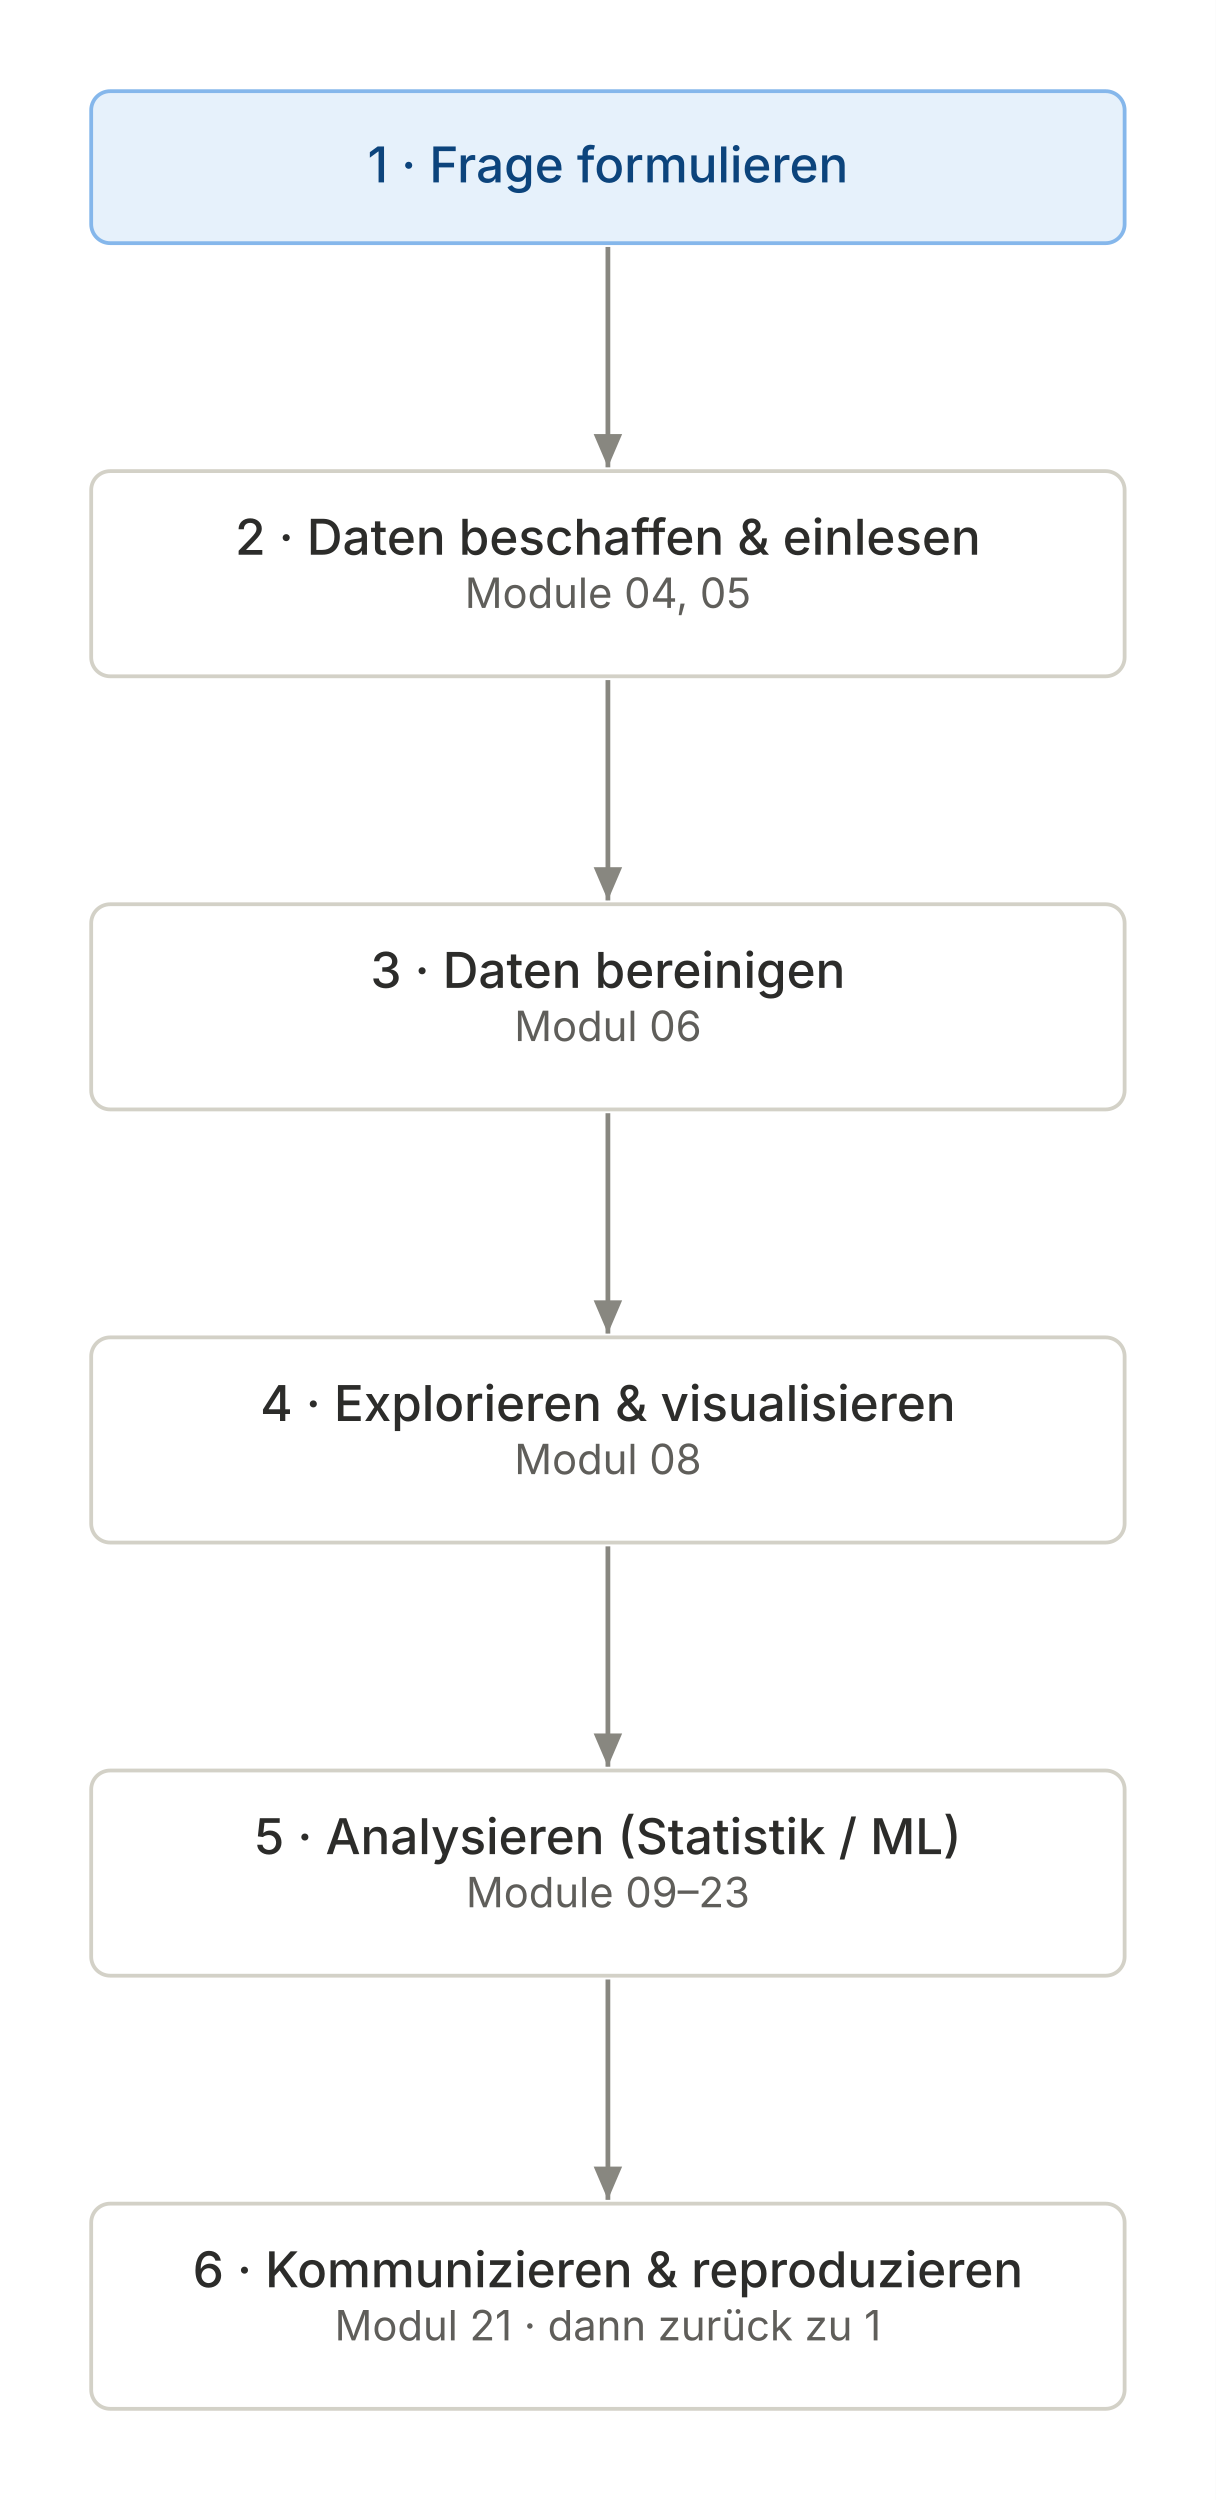
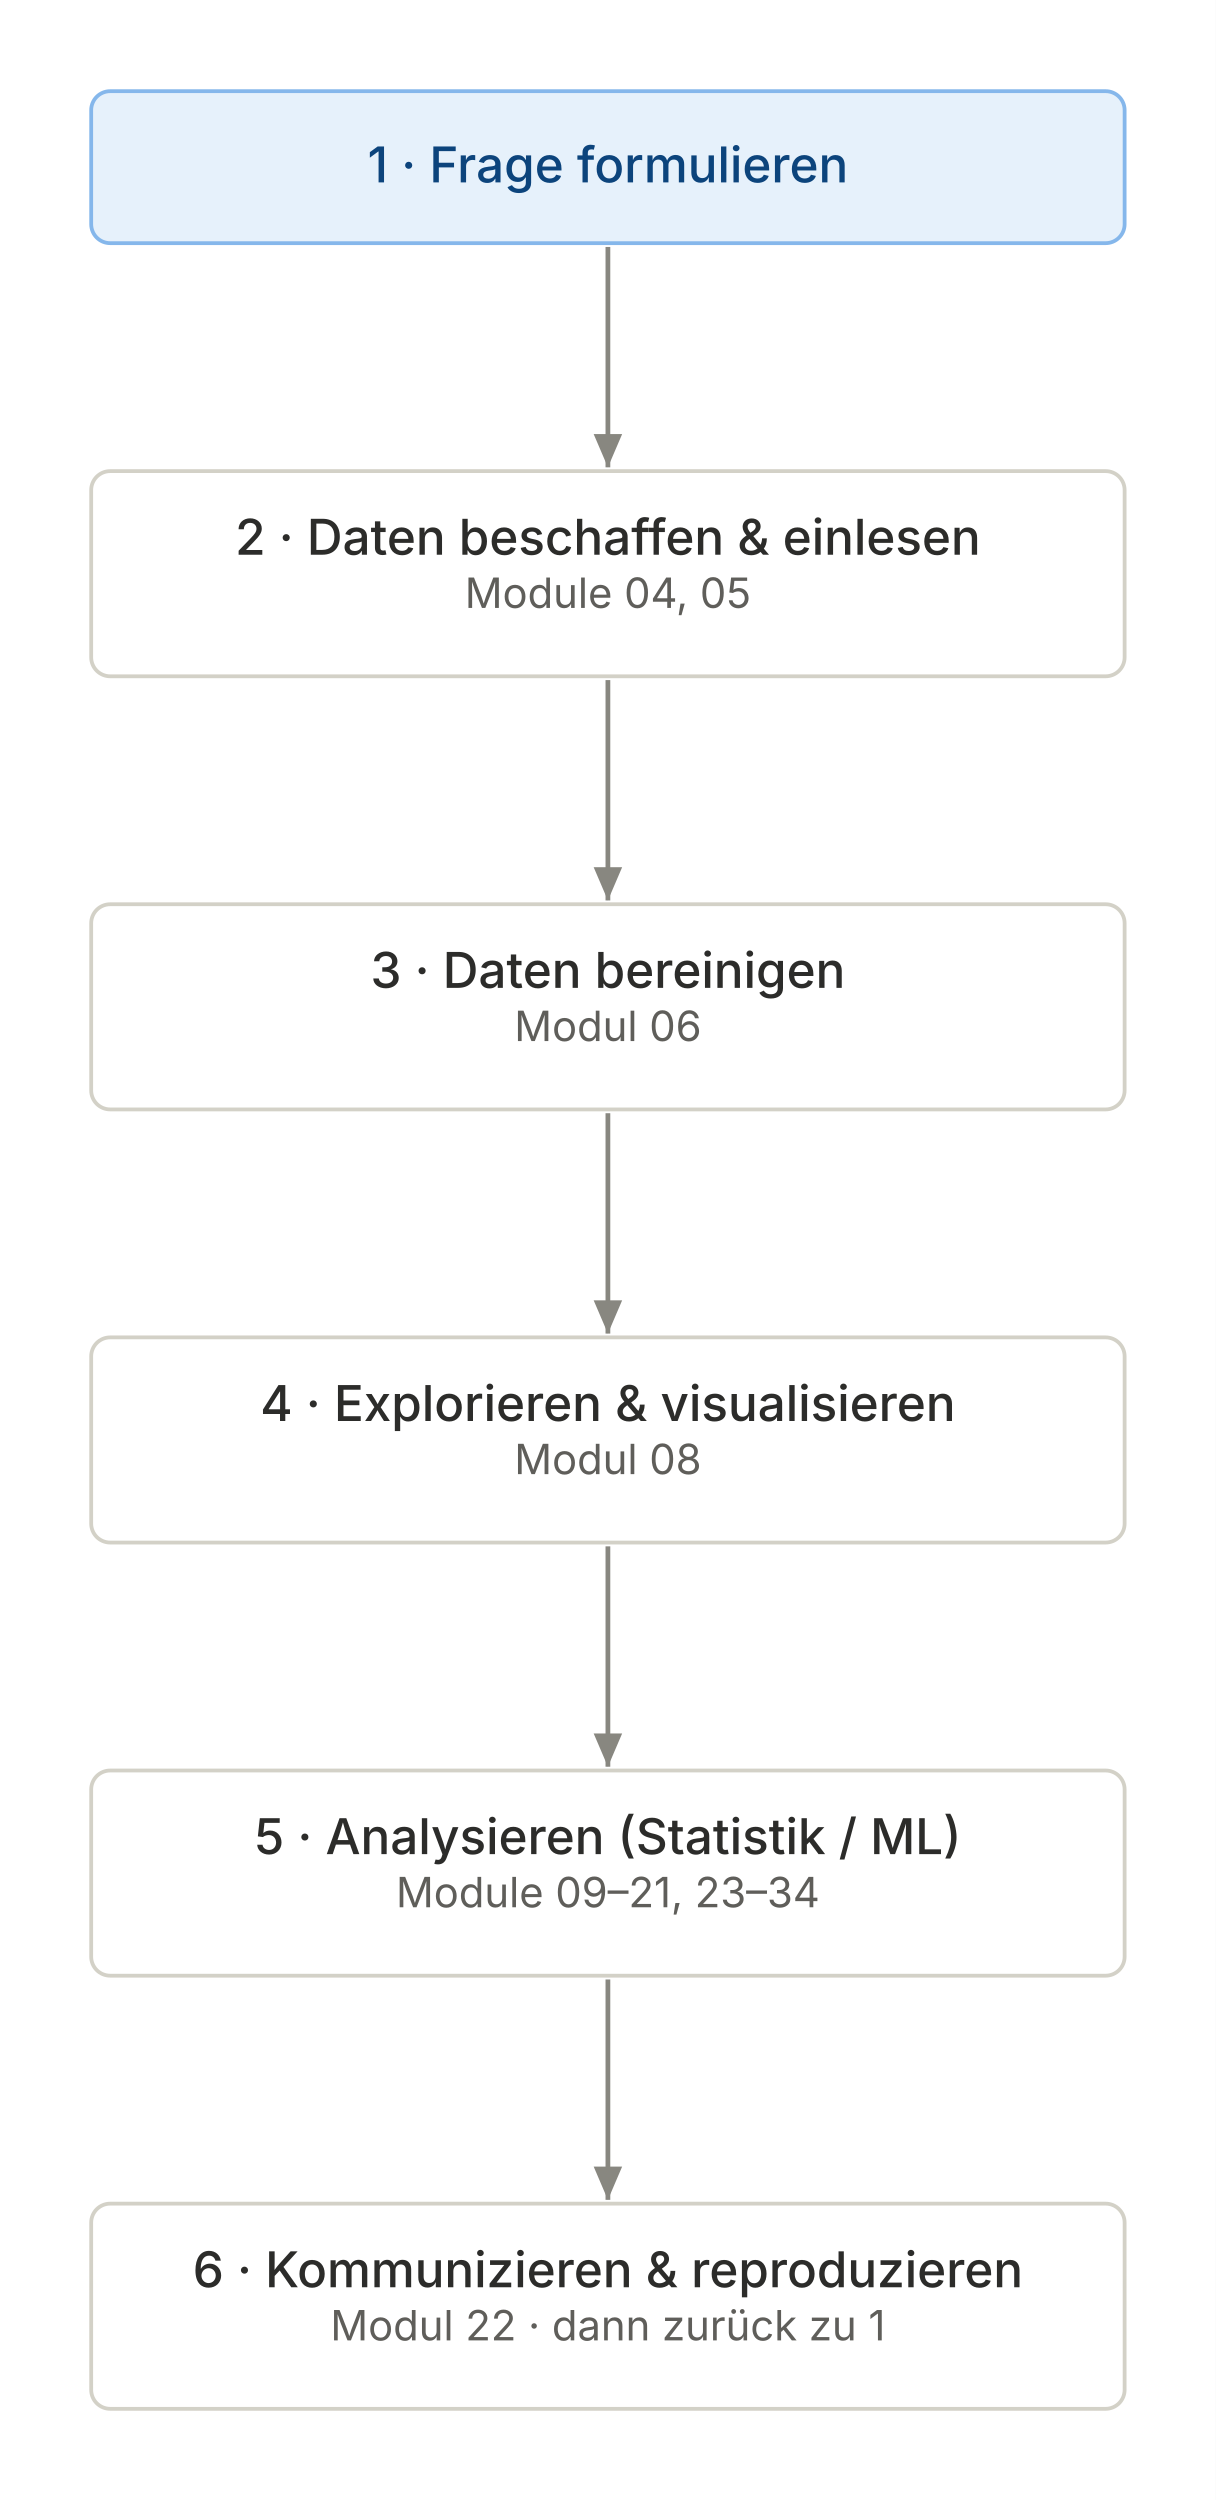
<svg xmlns="http://www.w3.org/2000/svg" width="320" height="658" viewBox="0 0 320 658">
  <defs>
    <marker id="arr" markerWidth="9" markerHeight="9" refX="7" refY="3" orient="auto-start-reverse">
      <path d="M0,0 L7,3 L0,6 Z" fill="#888780" />
    </marker>
    <marker id="arr-accent" markerWidth="9" markerHeight="9" refX="7" refY="3" orient="auto-start-reverse">
      <path d="M0,0 L7,3 L0,6 Z" fill="#378ADD" />
    </marker>
  </defs>
  <rect x="0" y="0" width="320" height="658" fill="#ffffff" />
  <g transform="translate(8,-4)">
    <path d="M152,69L152,127" fill="none" stroke="#888780" stroke-width="1.25" marker-end="url(#arr)" />
    <path d="M152,183L152,241" fill="none" stroke="#888780" stroke-width="1.25" marker-end="url(#arr)" />
    <path d="M152,297L152,355" fill="none" stroke="#888780" stroke-width="1.25" marker-end="url(#arr)" />
    <path d="M152,411L152,469" fill="none" stroke="#888780" stroke-width="1.25" marker-end="url(#arr)" />
    <path d="M152,525L152,583" fill="none" stroke="#888780" stroke-width="1.25" marker-end="url(#arr)" />
    <rect x="16" y="28" width="272" height="40" rx="5" fill="#E6F1FB" stroke="#85B7EB" stroke-width="1" />
    <text x="152" y="52" text-anchor="middle" font-size="13" font-weight="500" fill="#0C447C" font-family="Inter, ui-sans-serif, system-ui, -apple-system, sans-serif" letter-spacing="0">1 · Frage formulieren</text>
    <rect x="16" y="128" width="272" height="54" rx="5" fill="#FFFFFF" stroke="#D3D1C7" stroke-width="1" />
    <text x="152" y="150" text-anchor="middle" font-size="13" font-weight="500" fill="#2C2C2A" font-family="Inter, ui-sans-serif, system-ui, -apple-system, sans-serif" letter-spacing="0">2 · Daten beschaffen &amp; einlesen</text>
    <text x="152" y="164" text-anchor="middle" font-size="11" fill="#5F5E5A" font-family="Inter, ui-sans-serif, system-ui, -apple-system, sans-serif" letter-spacing="0">Module 04, 05</text>
    <rect x="16" y="242" width="272" height="54" rx="5" fill="#FFFFFF" stroke="#D3D1C7" stroke-width="1" />
    <text x="152" y="264" text-anchor="middle" font-size="13" font-weight="500" fill="#2C2C2A" font-family="Inter, ui-sans-serif, system-ui, -apple-system, sans-serif" letter-spacing="0">3 · Daten bereinigen</text>
    <text x="152" y="278" text-anchor="middle" font-size="11" fill="#5F5E5A" font-family="Inter, ui-sans-serif, system-ui, -apple-system, sans-serif" letter-spacing="0">Modul 06</text>
    <rect x="16" y="356" width="272" height="54" rx="5" fill="#FFFFFF" stroke="#D3D1C7" stroke-width="1" />
    <text x="152" y="378" text-anchor="middle" font-size="13" font-weight="500" fill="#2C2C2A" font-family="Inter, ui-sans-serif, system-ui, -apple-system, sans-serif" letter-spacing="0">4 · Explorieren &amp; visualisieren</text>
    <text x="152" y="392" text-anchor="middle" font-size="11" fill="#5F5E5A" font-family="Inter, ui-sans-serif, system-ui, -apple-system, sans-serif" letter-spacing="0">Modul 08</text>
    <rect x="16" y="470" width="272" height="54" rx="5" fill="#FFFFFF" stroke="#D3D1C7" stroke-width="1" />
    <text x="152" y="492" text-anchor="middle" font-size="13" font-weight="500" fill="#2C2C2A" font-family="Inter, ui-sans-serif, system-ui, -apple-system, sans-serif" letter-spacing="0">5 · Analysieren (Statistik / ML)</text>
-     <text x="152" y="506" text-anchor="middle" font-size="11" fill="#5F5E5A" font-family="Inter, ui-sans-serif, system-ui, -apple-system, sans-serif" letter-spacing="0">Module 09–23</text>
+     <text x="152" y="506" text-anchor="middle" font-size="11" fill="#5F5E5A" font-family="Inter, ui-sans-serif, system-ui, -apple-system, sans-serif" letter-spacing="0">Module 09–21, 23–34</text>
    <rect x="16" y="584" width="272" height="54" rx="5" fill="#FFFFFF" stroke="#D3D1C7" stroke-width="1" />
    <text x="152" y="606" text-anchor="middle" font-size="13" font-weight="500" fill="#2C2C2A" font-family="Inter, ui-sans-serif, system-ui, -apple-system, sans-serif" letter-spacing="0">6 · Kommunizieren &amp; reproduzieren</text>
-     <text x="152" y="620" text-anchor="middle" font-size="11" fill="#5F5E5A" font-family="Inter, ui-sans-serif, system-ui, -apple-system, sans-serif" letter-spacing="0">Modul 21 · dann zurück zu 1</text>
+     <text x="152" y="620" text-anchor="middle" font-size="11" fill="#5F5E5A" font-family="Inter, ui-sans-serif, system-ui, -apple-system, sans-serif" letter-spacing="0">Modul 22 · dann zurück zu 1</text>
  </g>
</svg>
